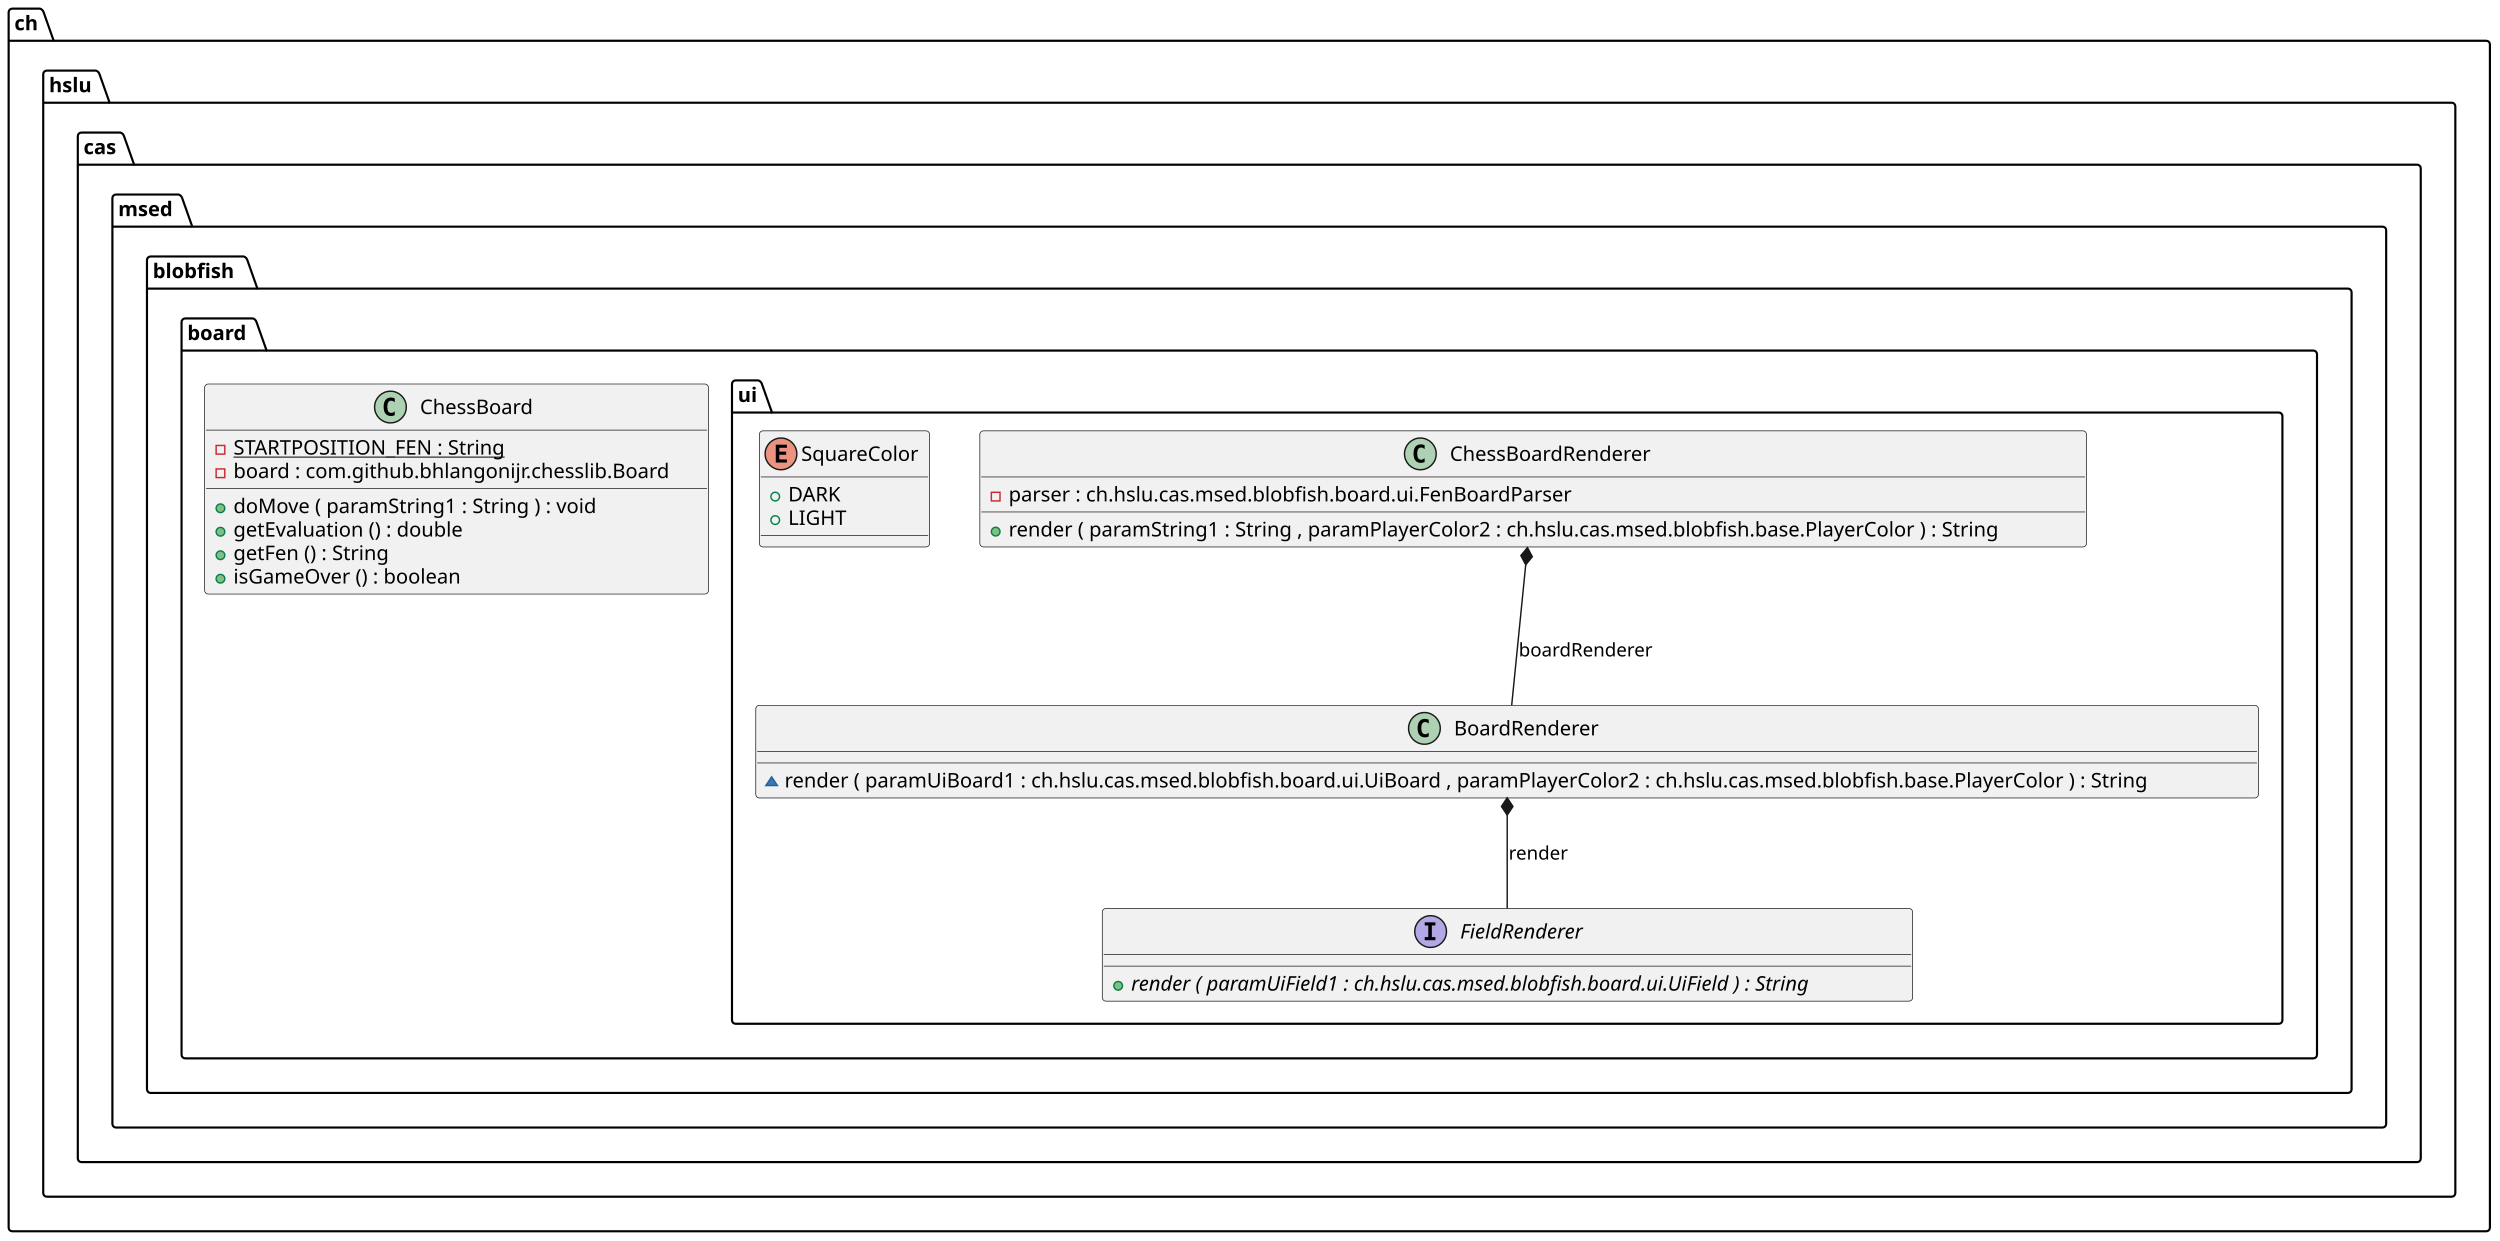
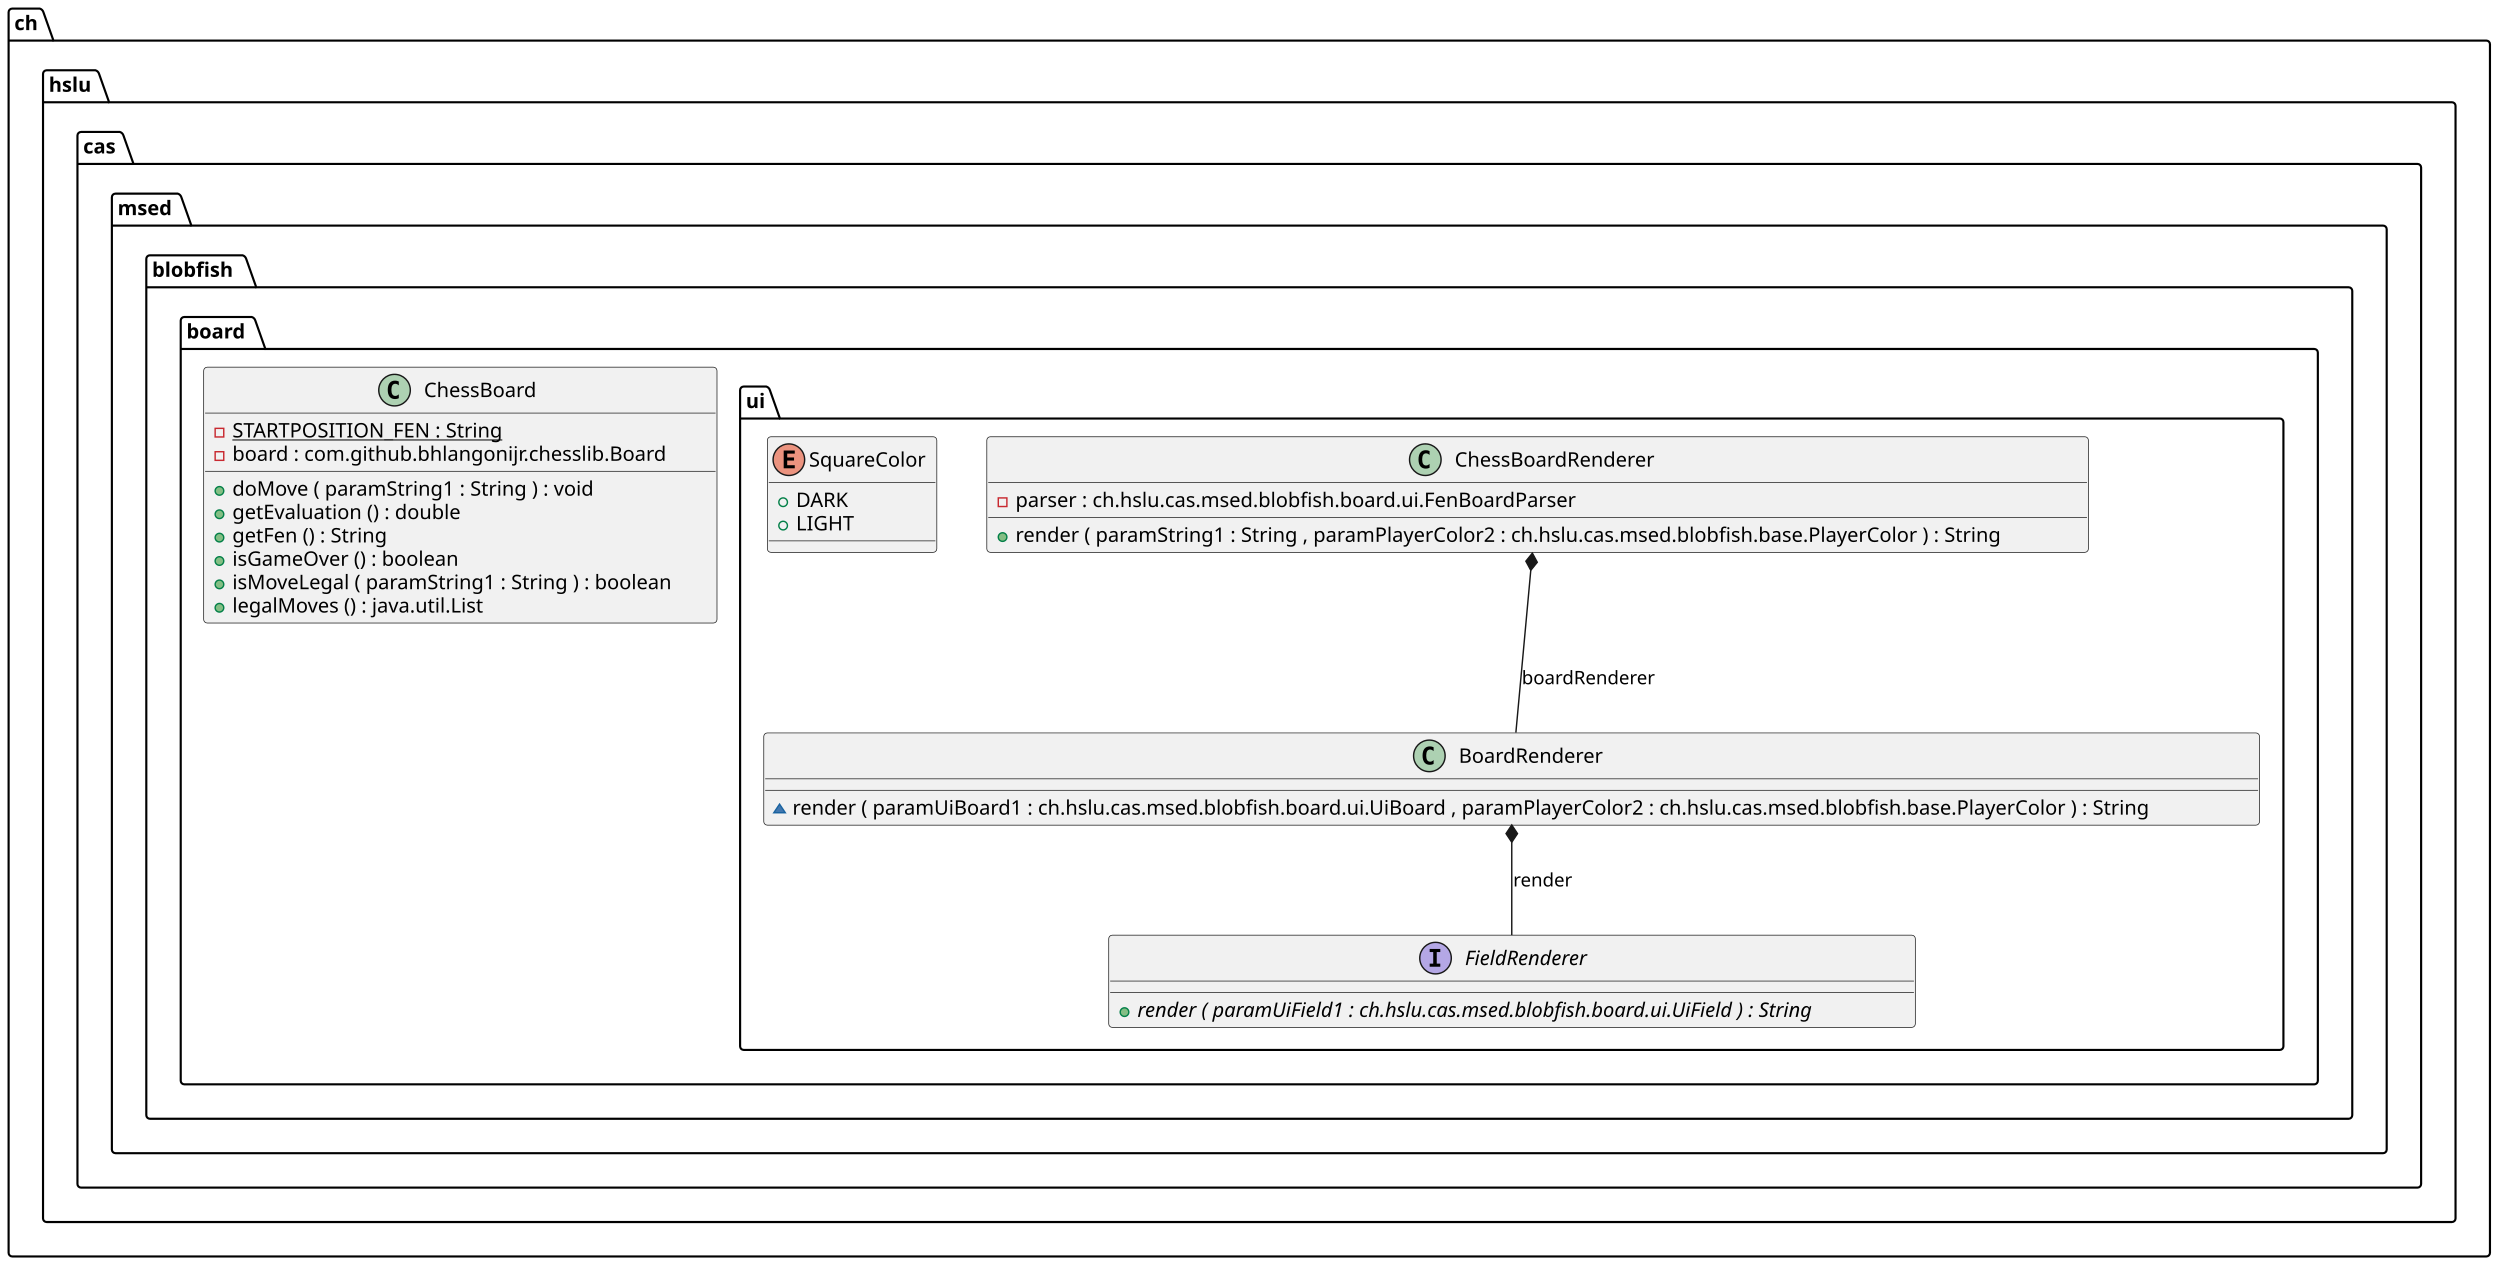
- <svg xmlns="http://www.w3.org/2000/svg" contentStyleType="text/css" data-diagram-type="CLASS" height="861px" preserveAspectRatio="none" style="width:1735px;height:861px;background:#FFFFFF;" version="1.1" viewBox="0 0 1735 861" width="1735px" zoomAndPan="magnify">
+ <svg xmlns="http://www.w3.org/2000/svg" contentStyleType="text/css" data-diagram-type="CLASS" height="883px" preserveAspectRatio="none" style="width:1743px;height:883px;background:#FFFFFF;" version="1.1" viewBox="0 0 1743 883" width="1743px" zoomAndPan="magnify">
  <defs />
  <g>
    <g class="cluster" data-entity="ch" data-source-line="2" data-uid="ent0003" id="cluster_ch">
-       <path d="M8.5,6 L27.766,6 A3.75,3.75 0 0 1 30.266,8.5 L37.266,28.297 L1725.5,28.297 A2.5,2.5 0 0 1 1728,30.797 L1728,852 A2.5,2.5 0 0 1 1725.5,854.5 L8.5,854.5 A2.5,2.5 0 0 1 6,852 L6,8.5 A2.5,2.5 0 0 1 8.5,6" fill="none" style="stroke:#000000;stroke-width:1.5;" />
+       <path d="M8.5,6 L27.766,6 A3.75,3.75 0 0 1 30.266,8.5 L37.266,28.297 L1733.5,28.297 A2.5,2.5 0 0 1 1736,30.797 L1736,873.5 A2.5,2.5 0 0 1 1733.5,876 L8.5,876 A2.5,2.5 0 0 1 6,873.5 L6,8.5 A2.5,2.5 0 0 1 8.5,6" fill="none" style="stroke:#000000;stroke-width:1.5;" />
      <line style="stroke:#000000;stroke-width:1.5;" x1="6" x2="37.266" y1="28.297" y2="28.297" />
      <text fill="#000000" font-family="sans-serif" font-size="14" font-weight="bold" lengthAdjust="spacing" textLength="18.266" x="10" y="20.995">ch</text>
    </g>
    <g class="cluster" data-entity="hslu" data-source-line="2" data-uid="ent0004" id="cluster_hslu">
-       <path d="M32.5,49 L66.565,49 A3.75,3.75 0 0 1 69.065,51.5 L76.065,71.297 L1701.5,71.297 A2.5,2.5 0 0 1 1704,73.797 L1704,828 A2.5,2.5 0 0 1 1701.5,830.5 L32.5,830.5 A2.5,2.5 0 0 1 30,828 L30,51.5 A2.5,2.5 0 0 1 32.5,49" fill="none" style="stroke:#000000;stroke-width:1.5;" />
+       <path d="M32.5,49 L66.565,49 A3.75,3.75 0 0 1 69.065,51.5 L76.065,71.297 L1709.5,71.297 A2.5,2.5 0 0 1 1712,73.797 L1712,849.5 A2.5,2.5 0 0 1 1709.5,852 L32.5,852 A2.5,2.5 0 0 1 30,849.5 L30,51.5 A2.5,2.5 0 0 1 32.5,49" fill="none" style="stroke:#000000;stroke-width:1.5;" />
      <line style="stroke:#000000;stroke-width:1.5;" x1="30" x2="76.065" y1="71.297" y2="71.297" />
      <text fill="#000000" font-family="sans-serif" font-size="14" font-weight="bold" lengthAdjust="spacing" textLength="33.065" x="34" y="63.995">hslu</text>
    </g>
    <g class="cluster" data-entity="cas" data-source-line="2" data-uid="ent0005" id="cluster_cas">
-       <path d="M56.5,92 L83.579,92 A3.75,3.75 0 0 1 86.079,94.5 L93.079,114.297 L1677.5,114.297 A2.5,2.5 0 0 1 1680,116.797 L1680,804 A2.5,2.5 0 0 1 1677.5,806.5 L56.5,806.5 A2.5,2.5 0 0 1 54,804 L54,94.5 A2.5,2.5 0 0 1 56.5,92" fill="none" style="stroke:#000000;stroke-width:1.5;" />
+       <path d="M56.5,92 L83.579,92 A3.75,3.75 0 0 1 86.079,94.5 L93.079,114.297 L1685.5,114.297 A2.5,2.5 0 0 1 1688,116.797 L1688,825.5 A2.5,2.5 0 0 1 1685.5,828 L56.5,828 A2.5,2.5 0 0 1 54,825.5 L54,94.5 A2.5,2.5 0 0 1 56.5,92" fill="none" style="stroke:#000000;stroke-width:1.5;" />
      <line style="stroke:#000000;stroke-width:1.5;" x1="54" x2="93.079" y1="114.297" y2="114.297" />
      <text fill="#000000" font-family="sans-serif" font-size="14" font-weight="bold" lengthAdjust="spacing" textLength="26.079" x="58" y="106.995">cas</text>
    </g>
    <g class="cluster" data-entity="msed" data-source-line="2" data-uid="ent0006" id="cluster_msed">
-       <path d="M80.5,135 L123.938,135 A3.75,3.75 0 0 1 126.438,137.5 L133.438,157.297 L1653.5,157.297 A2.5,2.5 0 0 1 1656,159.797 L1656,780 A2.5,2.5 0 0 1 1653.5,782.5 L80.5,782.5 A2.5,2.5 0 0 1 78,780 L78,137.5 A2.5,2.5 0 0 1 80.5,135" fill="none" style="stroke:#000000;stroke-width:1.5;" />
+       <path d="M80.5,135 L123.938,135 A3.75,3.75 0 0 1 126.438,137.5 L133.438,157.297 L1661.5,157.297 A2.5,2.5 0 0 1 1664,159.797 L1664,801.5 A2.5,2.5 0 0 1 1661.5,804 L80.5,804 A2.5,2.5 0 0 1 78,801.5 L78,137.5 A2.5,2.5 0 0 1 80.5,135" fill="none" style="stroke:#000000;stroke-width:1.5;" />
      <line style="stroke:#000000;stroke-width:1.5;" x1="78" x2="133.438" y1="157.297" y2="157.297" />
      <text fill="#000000" font-family="sans-serif" font-size="14" font-weight="bold" lengthAdjust="spacing" textLength="42.438" x="82" y="149.995">msed</text>
    </g>
    <g class="cluster" data-entity="blobfish" data-source-line="2" data-uid="ent0007" id="cluster_blobfish">
-       <path d="M104.5,178 L169.149,178 A3.75,3.75 0 0 1 171.649,180.5 L178.649,200.297 L1629.5,200.297 A2.5,2.5 0 0 1 1632,202.797 L1632,756 A2.5,2.5 0 0 1 1629.5,758.5 L104.5,758.5 A2.5,2.5 0 0 1 102,756 L102,180.5 A2.5,2.5 0 0 1 104.5,178" fill="none" style="stroke:#000000;stroke-width:1.5;" />
+       <path d="M104.5,178 L169.149,178 A3.75,3.75 0 0 1 171.649,180.5 L178.649,200.297 L1637.5,200.297 A2.5,2.5 0 0 1 1640,202.797 L1640,777.5 A2.5,2.5 0 0 1 1637.5,780 L104.5,780 A2.5,2.5 0 0 1 102,777.5 L102,180.5 A2.5,2.5 0 0 1 104.5,178" fill="none" style="stroke:#000000;stroke-width:1.5;" />
      <line style="stroke:#000000;stroke-width:1.5;" x1="102" x2="178.649" y1="200.297" y2="200.297" />
      <text fill="#000000" font-family="sans-serif" font-size="14" font-weight="bold" lengthAdjust="spacing" textLength="63.649" x="106" y="192.995">blobfish</text>
    </g>
    <g class="cluster" data-entity="board" data-source-line="2" data-uid="ent0008" id="cluster_board">
-       <path d="M128.5,221 L175.513,221 A3.75,3.75 0 0 1 178.013,223.5 L185.013,243.297 L1605.5,243.297 A2.5,2.5 0 0 1 1608,245.797 L1608,732 A2.5,2.5 0 0 1 1605.5,734.5 L128.5,734.5 A2.5,2.5 0 0 1 126,732 L126,223.5 A2.5,2.5 0 0 1 128.5,221" fill="none" style="stroke:#000000;stroke-width:1.5;" />
+       <path d="M128.5,221 L175.513,221 A3.75,3.75 0 0 1 178.013,223.5 L185.013,243.297 L1613.5,243.297 A2.5,2.5 0 0 1 1616,245.797 L1616,753.5 A2.5,2.5 0 0 1 1613.5,756 L128.5,756 A2.5,2.5 0 0 1 126,753.5 L126,223.5 A2.5,2.5 0 0 1 128.5,221" fill="none" style="stroke:#000000;stroke-width:1.5;" />
      <line style="stroke:#000000;stroke-width:1.5;" x1="126" x2="185.013" y1="243.297" y2="243.297" />
      <text fill="#000000" font-family="sans-serif" font-size="14" font-weight="bold" lengthAdjust="spacing" textLength="46.013" x="130" y="235.995">board</text>
    </g>
-     <g class="cluster" data-entity="ui" data-source-line="12" data-uid="ent0010" id="cluster_ui">
-       <path d="M510.5,264 L526.266,264 A3.75,3.75 0 0 1 528.766,266.5 L535.766,286.297 L1581.5,286.297 A2.5,2.5 0 0 1 1584,288.797 L1584,708 A2.5,2.5 0 0 1 1581.5,710.5 L510.5,710.5 A2.5,2.5 0 0 1 508,708 L508,266.5 A2.5,2.5 0 0 1 510.5,264" fill="none" style="stroke:#000000;stroke-width:1.5;" />
-       <line style="stroke:#000000;stroke-width:1.5;" x1="508" x2="535.766" y1="286.297" y2="286.297" />
-       <text fill="#000000" font-family="sans-serif" font-size="14" font-weight="bold" lengthAdjust="spacing" textLength="14.766" x="512" y="278.995">ui</text>
+     <g class="cluster" data-entity="ui" data-source-line="14" data-uid="ent0010" id="cluster_ui">
+       <path d="M518.5,269.5 L534.266,269.5 A3.75,3.75 0 0 1 536.766,272 L543.766,291.797 L1589.5,291.797 A2.5,2.5 0 0 1 1592,294.297 L1592,729.5 A2.5,2.5 0 0 1 1589.5,732 L518.5,732 A2.5,2.5 0 0 1 516,729.5 L516,272 A2.5,2.5 0 0 1 518.5,269.5" fill="none" style="stroke:#000000;stroke-width:1.5;" />
+       <line style="stroke:#000000;stroke-width:1.5;" x1="516" x2="543.766" y1="291.797" y2="291.797" />
+       <text fill="#000000" font-family="sans-serif" font-size="14" font-weight="bold" lengthAdjust="spacing" textLength="14.766" x="520" y="284.495">ui</text>
    </g>
    <g class="entity" data-entity="ChessBoard" data-source-line="2" data-uid="ent0002" id="entity_ChessBoard">
-       <rect fill="#F1F1F1" height="145.781" rx="2.5" ry="2.5" style="stroke:#181818;stroke-width:0.5;" width="349.682" x="142" y="266.5" />
-       <ellipse cx="270.97" cy="282.5" fill="#ADD1B2" rx="11" ry="11" style="stroke:#181818;stroke-width:1;" />
-       <path d="M273.939,288.141 Q273.361,288.438 272.72,288.578 Q272.08,288.734 271.377,288.734 Q268.877,288.734 267.548,287.094 Q266.236,285.438 266.236,282.312 Q266.236,279.188 267.548,277.531 Q268.877,275.875 271.377,275.875 Q272.08,275.875 272.72,276.031 Q273.377,276.188 273.939,276.484 L273.939,279.203 Q273.314,278.625 272.72,278.359 Q272.127,278.078 271.502,278.078 Q270.158,278.078 269.47,279.156 Q268.783,280.219 268.783,282.312 Q268.783,284.406 269.47,285.484 Q270.158,286.547 271.502,286.547 Q272.127,286.547 272.72,286.281 Q273.314,286 273.939,285.422 L273.939,288.141 Z " fill="#000000" />
-       <text fill="#000000" font-family="sans-serif" font-size="14" lengthAdjust="spacing" textLength="83.241" x="291.47" y="287.347">ChessBoard</text>
-       <line style="stroke:#181818;stroke-width:0.5;" x1="143" x2="490.682" y1="298.5" y2="298.5" />
-       <rect fill="none" height="6" style="stroke:#C82930;stroke-width:1;" width="6" x="150" y="309.148" />
-       <text fill="#000000" font-family="sans-serif" font-size="14" lengthAdjust="spacing" text-decoration="underline" textLength="201.715" x="162" y="315.495">STARTPOSITION_FEN : String</text>
-       <rect fill="none" height="6" style="stroke:#C82930;stroke-width:1;" width="6" x="150" y="325.445" />
-       <text fill="#000000" font-family="sans-serif" font-size="14" lengthAdjust="spacing" textLength="323.682" x="162" y="331.792">board : com.github.bhlangonijr.chesslib.Board</text>
-       <line style="stroke:#181818;stroke-width:0.5;" x1="143" x2="490.682" y1="339.094" y2="339.094" />
-       <ellipse cx="153" cy="352.742" fill="#84BE84" rx="3" ry="3" style="stroke:#038048;stroke-width:1;" />
-       <text fill="#000000" font-family="sans-serif" font-size="14" lengthAdjust="spacing" textLength="274.039" x="162" y="356.089">doMove ( paramString1 : String ) : void</text>
-       <ellipse cx="153" cy="369.039" fill="#84BE84" rx="3" ry="3" style="stroke:#038048;stroke-width:1;" />
-       <text fill="#000000" font-family="sans-serif" font-size="14" lengthAdjust="spacing" textLength="173.565" x="162" y="372.386">getEvaluation () : double</text>
-       <ellipse cx="153" cy="385.336" fill="#84BE84" rx="3" ry="3" style="stroke:#038048;stroke-width:1;" />
-       <text fill="#000000" font-family="sans-serif" font-size="14" lengthAdjust="spacing" textLength="119.301" x="162" y="388.683">getFen () : String</text>
-       <ellipse cx="153" cy="401.633" fill="#84BE84" rx="3" ry="3" style="stroke:#038048;stroke-width:1;" />
-       <text fill="#000000" font-family="sans-serif" font-size="14" lengthAdjust="spacing" textLength="171.5" x="162" y="404.979">isGameOver () : boolean</text>
+       <rect fill="#F1F1F1" height="178.375" rx="2.5" ry="2.5" style="stroke:#181818;stroke-width:0.5;" width="357.885" x="142" y="256" />
+       <ellipse cx="275.072" cy="272" fill="#ADD1B2" rx="11" ry="11" style="stroke:#181818;stroke-width:1;" />
+       <path d="M278.041,277.641 Q277.462,277.938 276.822,278.078 Q276.181,278.234 275.478,278.234 Q272.978,278.234 271.65,276.594 Q270.337,274.938 270.337,271.812 Q270.337,268.688 271.65,267.031 Q272.978,265.375 275.478,265.375 Q276.181,265.375 276.822,265.531 Q277.478,265.688 278.041,265.984 L278.041,268.703 Q277.416,268.125 276.822,267.859 Q276.228,267.578 275.603,267.578 Q274.259,267.578 273.572,268.656 Q272.884,269.719 272.884,271.812 Q272.884,273.906 273.572,274.984 Q274.259,276.047 275.603,276.047 Q276.228,276.047 276.822,275.781 Q277.416,275.5 278.041,274.922 L278.041,277.641 Z " fill="#000000" />
+       <text fill="#000000" font-family="sans-serif" font-size="14" lengthAdjust="spacing" textLength="83.241" x="295.572" y="276.847">ChessBoard</text>
+       <line style="stroke:#181818;stroke-width:0.5;" x1="143" x2="498.885" y1="288" y2="288" />
+       <rect fill="none" height="6" style="stroke:#C82930;stroke-width:1;" width="6" x="150" y="298.648" />
+       <text fill="#000000" font-family="sans-serif" font-size="14" lengthAdjust="spacing" text-decoration="underline" textLength="201.715" x="162" y="304.995">STARTPOSITION_FEN : String</text>
+       <rect fill="none" height="6" style="stroke:#C82930;stroke-width:1;" width="6" x="150" y="314.945" />
+       <text fill="#000000" font-family="sans-serif" font-size="14" lengthAdjust="spacing" textLength="323.682" x="162" y="321.292">board : com.github.bhlangonijr.chesslib.Board</text>
+       <line style="stroke:#181818;stroke-width:0.5;" x1="143" x2="498.885" y1="328.594" y2="328.594" />
+       <ellipse cx="153" cy="342.242" fill="#84BE84" rx="3" ry="3" style="stroke:#038048;stroke-width:1;" />
+       <text fill="#000000" font-family="sans-serif" font-size="14" lengthAdjust="spacing" textLength="274.039" x="162" y="345.589">doMove ( paramString1 : String ) : void</text>
+       <ellipse cx="153" cy="358.539" fill="#84BE84" rx="3" ry="3" style="stroke:#038048;stroke-width:1;" />
+       <text fill="#000000" font-family="sans-serif" font-size="14" lengthAdjust="spacing" textLength="173.565" x="162" y="361.886">getEvaluation () : double</text>
+       <ellipse cx="153" cy="374.836" fill="#84BE84" rx="3" ry="3" style="stroke:#038048;stroke-width:1;" />
+       <text fill="#000000" font-family="sans-serif" font-size="14" lengthAdjust="spacing" textLength="119.301" x="162" y="378.183">getFen () : String</text>
+       <ellipse cx="153" cy="391.133" fill="#84BE84" rx="3" ry="3" style="stroke:#038048;stroke-width:1;" />
+       <text fill="#000000" font-family="sans-serif" font-size="14" lengthAdjust="spacing" textLength="171.5" x="162" y="394.479">isGameOver () : boolean</text>
+       <ellipse cx="153" cy="407.43" fill="#84BE84" rx="3" ry="3" style="stroke:#038048;stroke-width:1;" />
+       <text fill="#000000" font-family="sans-serif" font-size="14" lengthAdjust="spacing" textLength="331.885" x="162" y="410.776">isMoveLegal ( paramString1 : String ) : boolean</text>
+       <ellipse cx="153" cy="423.727" fill="#84BE84" rx="3" ry="3" style="stroke:#038048;stroke-width:1;" />
+       <text fill="#000000" font-family="sans-serif" font-size="14" lengthAdjust="spacing" textLength="192.534" x="162" y="427.073">legalMoves () : java.util.List</text>
    </g>
-     <g class="entity" data-entity="BoardRenderer" data-source-line="12" data-uid="ent0009" id="entity_BoardRenderer">
-       <rect fill="#F1F1F1" height="64.297" rx="2.5" ry="2.5" style="stroke:#181818;stroke-width:0.5;" width="1042.832" x="524.5" y="489.5" />
-       <ellipse cx="988.551" cy="505.5" fill="#ADD1B2" rx="11" ry="11" style="stroke:#181818;stroke-width:1;" />
-       <path d="M991.519,511.141 Q990.941,511.438 990.301,511.578 Q989.66,511.734 988.957,511.734 Q986.457,511.734 985.129,510.094 Q983.816,508.438 983.816,505.312 Q983.816,502.188 985.129,500.531 Q986.457,498.875 988.957,498.875 Q989.66,498.875 990.301,499.031 Q990.957,499.188 991.519,499.484 L991.519,502.203 Q990.894,501.625 990.301,501.359 Q989.707,501.078 989.082,501.078 Q987.738,501.078 987.051,502.156 Q986.363,503.219 986.363,505.312 Q986.363,507.406 987.051,508.484 Q987.738,509.547 989.082,509.547 Q989.707,509.547 990.301,509.281 Q990.894,509 991.519,508.422 L991.519,511.141 Z " fill="#000000" />
-       <text fill="#000000" font-family="sans-serif" font-size="14" lengthAdjust="spacing" textLength="106.231" x="1009.051" y="510.347">BoardRenderer</text>
-       <line style="stroke:#181818;stroke-width:0.5;" x1="525.5" x2="1566.332" y1="521.5" y2="521.5" />
-       <line style="stroke:#181818;stroke-width:0.5;" x1="525.5" x2="1566.332" y1="529.5" y2="529.5" />
-       <polygon fill="#4177AF" points="535.5,539.148,531.5,545.148,539.5,545.148" style="stroke:#1963A0;stroke-width:1;" />
-       <text fill="#000000" font-family="sans-serif" font-size="14" lengthAdjust="spacing" textLength="1016.832" x="544.5" y="546.495">render ( paramUiBoard1 : ch.hslu.cas.msed.blobfish.board.ui.UiBoard , paramPlayerColor2 : ch.hslu.cas.msed.blobfish.base.PlayerColor ) : String</text>
+     <g class="entity" data-entity="BoardRenderer" data-source-line="14" data-uid="ent0009" id="entity_BoardRenderer">
+       <rect fill="#F1F1F1" height="64.297" rx="2.5" ry="2.5" style="stroke:#181818;stroke-width:0.5;" width="1042.832" x="532.5" y="511" />
+       <ellipse cx="996.551" cy="527" fill="#ADD1B2" rx="11" ry="11" style="stroke:#181818;stroke-width:1;" />
+       <path d="M999.519,532.641 Q998.941,532.938 998.301,533.078 Q997.66,533.234 996.957,533.234 Q994.457,533.234 993.129,531.594 Q991.816,529.938 991.816,526.812 Q991.816,523.688 993.129,522.031 Q994.457,520.375 996.957,520.375 Q997.66,520.375 998.301,520.531 Q998.957,520.688 999.519,520.984 L999.519,523.703 Q998.894,523.125 998.301,522.859 Q997.707,522.578 997.082,522.578 Q995.738,522.578 995.051,523.656 Q994.363,524.719 994.363,526.812 Q994.363,528.906 995.051,529.984 Q995.738,531.047 997.082,531.047 Q997.707,531.047 998.301,530.781 Q998.894,530.5 999.519,529.922 L999.519,532.641 Z " fill="#000000" />
+       <text fill="#000000" font-family="sans-serif" font-size="14" lengthAdjust="spacing" textLength="106.231" x="1017.051" y="531.847">BoardRenderer</text>
+       <line style="stroke:#181818;stroke-width:0.5;" x1="533.5" x2="1574.332" y1="543" y2="543" />
+       <line style="stroke:#181818;stroke-width:0.5;" x1="533.5" x2="1574.332" y1="551" y2="551" />
+       <polygon fill="#4177AF" points="543.5,560.648,539.5,566.648,547.5,566.648" style="stroke:#1963A0;stroke-width:1;" />
+       <text fill="#000000" font-family="sans-serif" font-size="14" lengthAdjust="spacing" textLength="1016.832" x="552.5" y="567.995">render ( paramUiBoard1 : ch.hslu.cas.msed.blobfish.board.ui.UiBoard , paramPlayerColor2 : ch.hslu.cas.msed.blobfish.base.PlayerColor ) : String</text>
    </g>
-     <g class="entity" data-entity="ChessBoardRenderer" data-source-line="17" data-uid="ent0011" id="entity_ChessBoardRenderer">
-       <rect fill="#F1F1F1" height="80.594" rx="2.5" ry="2.5" style="stroke:#181818;stroke-width:0.5;" width="768.034" x="680" y="299" />
-       <ellipse cx="985.727" cy="315" fill="#ADD1B2" rx="11" ry="11" style="stroke:#181818;stroke-width:1;" />
-       <path d="M988.696,320.641 Q988.118,320.938 987.477,321.078 Q986.836,321.234 986.133,321.234 Q983.633,321.234 982.305,319.594 Q980.993,317.938 980.993,314.812 Q980.993,311.688 982.305,310.031 Q983.633,308.375 986.133,308.375 Q986.836,308.375 987.477,308.531 Q988.133,308.688 988.696,308.984 L988.696,311.703 Q988.071,311.125 987.477,310.859 Q986.883,310.578 986.258,310.578 Q984.915,310.578 984.227,311.656 Q983.54,312.719 983.54,314.812 Q983.54,316.906 984.227,317.984 Q984.915,319.047 986.258,319.047 Q986.883,319.047 987.477,318.781 Q988.071,318.5 988.696,317.922 L988.696,320.641 Z " fill="#000000" />
-       <text fill="#000000" font-family="sans-serif" font-size="14" lengthAdjust="spacing" textLength="148.08" x="1006.227" y="319.847">ChessBoardRenderer</text>
-       <line style="stroke:#181818;stroke-width:0.5;" x1="681" x2="1447.034" y1="331" y2="331" />
-       <rect fill="none" height="6" style="stroke:#C82930;stroke-width:1;" width="6" x="688" y="341.648" />
-       <text fill="#000000" font-family="sans-serif" font-size="14" lengthAdjust="spacing" textLength="417.177" x="700" y="347.995">parser : ch.hslu.cas.msed.blobfish.board.ui.FenBoardParser</text>
-       <line style="stroke:#181818;stroke-width:0.5;" x1="681" x2="1447.034" y1="355.297" y2="355.297" />
-       <ellipse cx="691" cy="368.945" fill="#84BE84" rx="3" ry="3" style="stroke:#038048;stroke-width:1;" />
-       <text fill="#000000" font-family="sans-serif" font-size="14" lengthAdjust="spacing" textLength="742.034" x="700" y="372.292">render ( paramString1 : String , paramPlayerColor2 : ch.hslu.cas.msed.blobfish.base.PlayerColor ) : String</text>
+     <g class="entity" data-entity="ChessBoardRenderer" data-source-line="19" data-uid="ent0011" id="entity_ChessBoardRenderer">
+       <rect fill="#F1F1F1" height="80.594" rx="2.5" ry="2.5" style="stroke:#181818;stroke-width:0.5;" width="768.034" x="688" y="304.5" />
+       <ellipse cx="993.727" cy="320.5" fill="#ADD1B2" rx="11" ry="11" style="stroke:#181818;stroke-width:1;" />
+       <path d="M996.696,326.141 Q996.118,326.438 995.477,326.578 Q994.836,326.734 994.133,326.734 Q991.633,326.734 990.305,325.094 Q988.993,323.438 988.993,320.312 Q988.993,317.188 990.305,315.531 Q991.633,313.875 994.133,313.875 Q994.836,313.875 995.477,314.031 Q996.133,314.188 996.696,314.484 L996.696,317.203 Q996.071,316.625 995.477,316.359 Q994.883,316.078 994.258,316.078 Q992.915,316.078 992.227,317.156 Q991.54,318.219 991.54,320.312 Q991.54,322.406 992.227,323.484 Q992.915,324.547 994.258,324.547 Q994.883,324.547 995.477,324.281 Q996.071,324 996.696,323.422 L996.696,326.141 Z " fill="#000000" />
+       <text fill="#000000" font-family="sans-serif" font-size="14" lengthAdjust="spacing" textLength="148.08" x="1014.227" y="325.347">ChessBoardRenderer</text>
+       <line style="stroke:#181818;stroke-width:0.5;" x1="689" x2="1455.034" y1="336.5" y2="336.5" />
+       <rect fill="none" height="6" style="stroke:#C82930;stroke-width:1;" width="6" x="696" y="347.148" />
+       <text fill="#000000" font-family="sans-serif" font-size="14" lengthAdjust="spacing" textLength="417.177" x="708" y="353.495">parser : ch.hslu.cas.msed.blobfish.board.ui.FenBoardParser</text>
+       <line style="stroke:#181818;stroke-width:0.5;" x1="689" x2="1455.034" y1="360.797" y2="360.797" />
+       <ellipse cx="699" cy="374.445" fill="#84BE84" rx="3" ry="3" style="stroke:#038048;stroke-width:1;" />
+       <text fill="#000000" font-family="sans-serif" font-size="14" lengthAdjust="spacing" textLength="742.034" x="708" y="377.792">render ( paramString1 : String , paramPlayerColor2 : ch.hslu.cas.msed.blobfish.base.PlayerColor ) : String</text>
    </g>
-     <g class="entity" data-entity="FieldRenderer" data-source-line="23" data-uid="ent0012" id="entity_FieldRenderer">
-       <rect fill="#F1F1F1" height="64.297" rx="2.5" ry="2.5" style="stroke:#181818;stroke-width:0.5;" width="562.375" x="765" y="630.5" />
-       <ellipse cx="992.852" cy="646.5" fill="#B4A7E5" rx="11" ry="11" style="stroke:#181818;stroke-width:1;" />
-       <path d="M988.774,642.266 L988.774,640.109 L996.165,640.109 L996.165,642.266 L993.696,642.266 L993.696,650.344 L996.165,650.344 L996.165,652.5 L988.774,652.5 L988.774,650.344 L991.243,650.344 L991.243,642.266 L988.774,642.266 Z " fill="#000000" />
-       <text fill="#000000" font-family="sans-serif" font-size="14" font-style="italic" lengthAdjust="spacing" textLength="98.171" x="1013.352" y="651.347">FieldRenderer</text>
-       <line style="stroke:#181818;stroke-width:0.5;" x1="766" x2="1326.375" y1="662.5" y2="662.5" />
-       <line style="stroke:#181818;stroke-width:0.5;" x1="766" x2="1326.375" y1="670.5" y2="670.5" />
-       <ellipse cx="776" cy="684.148" fill="#84BE84" rx="3" ry="3" style="stroke:#038048;stroke-width:1;" />
-       <text fill="#000000" font-family="sans-serif" font-size="14" font-style="italic" lengthAdjust="spacing" textLength="536.375" x="785" y="687.495">render ( paramUiField1 : ch.hslu.cas.msed.blobfish.board.ui.UiField ) : String</text>
+     <g class="entity" data-entity="FieldRenderer" data-source-line="25" data-uid="ent0012" id="entity_FieldRenderer">
+       <rect fill="#F1F1F1" height="64.297" rx="2.5" ry="2.5" style="stroke:#181818;stroke-width:0.5;" width="562.375" x="773" y="652" />
+       <ellipse cx="1000.852" cy="668" fill="#B4A7E5" rx="11" ry="11" style="stroke:#181818;stroke-width:1;" />
+       <path d="M996.774,663.766 L996.774,661.609 L1004.165,661.609 L1004.165,663.766 L1001.696,663.766 L1001.696,671.844 L1004.165,671.844 L1004.165,674 L996.774,674 L996.774,671.844 L999.243,671.844 L999.243,663.766 L996.774,663.766 Z " fill="#000000" />
+       <text fill="#000000" font-family="sans-serif" font-size="14" font-style="italic" lengthAdjust="spacing" textLength="98.171" x="1021.352" y="672.847">FieldRenderer</text>
+       <line style="stroke:#181818;stroke-width:0.5;" x1="774" x2="1334.375" y1="684" y2="684" />
+       <line style="stroke:#181818;stroke-width:0.5;" x1="774" x2="1334.375" y1="692" y2="692" />
+       <ellipse cx="784" cy="705.648" fill="#84BE84" rx="3" ry="3" style="stroke:#038048;stroke-width:1;" />
+       <text fill="#000000" font-family="sans-serif" font-size="14" font-style="italic" lengthAdjust="spacing" textLength="536.375" x="793" y="708.995">render ( paramUiField1 : ch.hslu.cas.msed.blobfish.board.ui.UiField ) : String</text>
    </g>
-     <g class="entity" data-entity="SquareColor" data-source-line="28" data-uid="ent0013" id="entity_SquareColor">
-       <rect fill="#F1F1F1" height="80.594" rx="2.5" ry="2.5" style="stroke:#181818;stroke-width:0.5;" width="118.147" x="527" y="299" />
-       <ellipse cx="542" cy="315" fill="#EB937F" rx="11" ry="11" style="stroke:#181818;stroke-width:1;" />
-       <path d="M546.109,321 L538.391,321 L538.391,308.609 L546.109,308.609 L546.109,310.766 L540.844,310.766 L540.844,313.438 L545.609,313.438 L545.609,315.594 L540.844,315.594 L540.844,318.844 L546.109,318.844 L546.109,321 Z " fill="#000000" />
-       <text fill="#000000" font-family="sans-serif" font-size="14" lengthAdjust="spacing" textLength="86.147" x="556" y="319.847">SquareColor</text>
-       <line style="stroke:#181818;stroke-width:0.5;" x1="528" x2="644.146" y1="331" y2="331" />
-       <ellipse cx="538" cy="344.648" fill="none" rx="3" ry="3" style="stroke:#038048;stroke-width:1;" />
-       <text fill="#000000" font-family="sans-serif" font-size="14" lengthAdjust="spacing" textLength="39.266" x="547" y="347.995">DARK</text>
-       <ellipse cx="538" cy="360.945" fill="none" rx="3" ry="3" style="stroke:#038048;stroke-width:1;" />
-       <text fill="#000000" font-family="sans-serif" font-size="14" lengthAdjust="spacing" textLength="41.856" x="547" y="364.292">LIGHT</text>
-       <line style="stroke:#181818;stroke-width:0.5;" x1="528" x2="644.146" y1="371.594" y2="371.594" />
+     <g class="entity" data-entity="SquareColor" data-source-line="30" data-uid="ent0013" id="entity_SquareColor">
+       <rect fill="#F1F1F1" height="80.594" rx="2.5" ry="2.5" style="stroke:#181818;stroke-width:0.5;" width="118.147" x="535" y="304.5" />
+       <ellipse cx="550" cy="320.5" fill="#EB937F" rx="11" ry="11" style="stroke:#181818;stroke-width:1;" />
+       <path d="M554.109,326.5 L546.391,326.5 L546.391,314.109 L554.109,314.109 L554.109,316.266 L548.844,316.266 L548.844,318.938 L553.609,318.938 L553.609,321.094 L548.844,321.094 L548.844,324.344 L554.109,324.344 L554.109,326.5 Z " fill="#000000" />
+       <text fill="#000000" font-family="sans-serif" font-size="14" lengthAdjust="spacing" textLength="86.147" x="564" y="325.347">SquareColor</text>
+       <line style="stroke:#181818;stroke-width:0.5;" x1="536" x2="652.146" y1="336.5" y2="336.5" />
+       <ellipse cx="546" cy="350.148" fill="none" rx="3" ry="3" style="stroke:#038048;stroke-width:1;" />
+       <text fill="#000000" font-family="sans-serif" font-size="14" lengthAdjust="spacing" textLength="39.266" x="555" y="353.495">DARK</text>
+       <ellipse cx="546" cy="366.445" fill="none" rx="3" ry="3" style="stroke:#038048;stroke-width:1;" />
+       <text fill="#000000" font-family="sans-serif" font-size="14" lengthAdjust="spacing" textLength="41.856" x="555" y="369.792">LIGHT</text>
+       <line style="stroke:#181818;stroke-width:0.5;" x1="536" x2="652.146" y1="377.094" y2="377.094" />
    </g>
-     <g class="link" data-entity-1="BoardRenderer" data-entity-2="FieldRenderer" data-source-line="36" data-uid="lnk14" id="link_BoardRenderer_FieldRenderer">
-       <path codeLine="36" d="M1046,565.69 C1046,588.59 1046,607.54 1046,630.41" fill="none" id="BoardRenderer-backto-FieldRenderer" style="stroke:#181818;stroke-width:1;" />
-       <polygon fill="#181818" points="1046,553.69,1042,559.69,1046,565.69,1050,559.69,1046,553.69" style="stroke:#181818;stroke-width:1;" />
-       <text fill="#000000" font-family="sans-serif" font-size="13" lengthAdjust="spacing" textLength="43.177" x="1047" y="596.567">render</text>
+     <g class="link" data-entity-1="BoardRenderer" data-entity-2="FieldRenderer" data-source-line="38" data-uid="lnk14" id="link_BoardRenderer_FieldRenderer">
+       <path codeLine="38" d="M1054,587.19 C1054,610.09 1054,629.04 1054,651.91" fill="none" id="BoardRenderer-backto-FieldRenderer" style="stroke:#181818;stroke-width:1;" />
+       <polygon fill="#181818" points="1054,575.19,1050,581.19,1054,587.19,1058,581.19,1054,575.19" style="stroke:#181818;stroke-width:1;" />
+       <text fill="#000000" font-family="sans-serif" font-size="13" lengthAdjust="spacing" textLength="43.177" x="1055" y="618.067">render</text>
    </g>
-     <g class="link" data-entity-1="ChessBoardRenderer" data-entity-2="BoardRenderer" data-source-line="37" data-uid="lnk15" id="link_ChessBoardRenderer_BoardRenderer">
-       <path codeLine="37" d="M1058.856,391.94 C1055.566,424.851 1052.14,459.14 1049.11,489.45" fill="none" id="ChessBoardRenderer-backto-BoardRenderer" style="stroke:#181818;stroke-width:1;" />
-       <polygon fill="#181818" points="1060.05,380,1055.473,385.572,1058.856,391.94,1063.433,386.368,1060.05,380" style="stroke:#181818;stroke-width:1;" />
-       <text fill="#000000" font-family="sans-serif" font-size="13" lengthAdjust="spacing" textLength="97.976" x="1054" y="455.567">boardRenderer</text>
+     <g class="link" data-entity-1="ChessBoardRenderer" data-entity-2="BoardRenderer" data-source-line="39" data-uid="lnk15" id="link_ChessBoardRenderer_BoardRenderer">
+       <path codeLine="39" d="M1067.263,397.61 C1063.873,434.53 1059.98,476.85 1056.87,510.77" fill="none" id="ChessBoardRenderer-backto-BoardRenderer" style="stroke:#181818;stroke-width:1;" />
+       <polygon fill="#181818" points="1068.36,385.66,1063.828,391.269,1067.263,397.61,1071.795,392.001,1068.36,385.66" style="stroke:#181818;stroke-width:1;" />
+       <text fill="#000000" font-family="sans-serif" font-size="13" lengthAdjust="spacing" textLength="97.976" x="1061" y="477.067">boardRenderer</text>
    </g>
  </g>
</svg>
